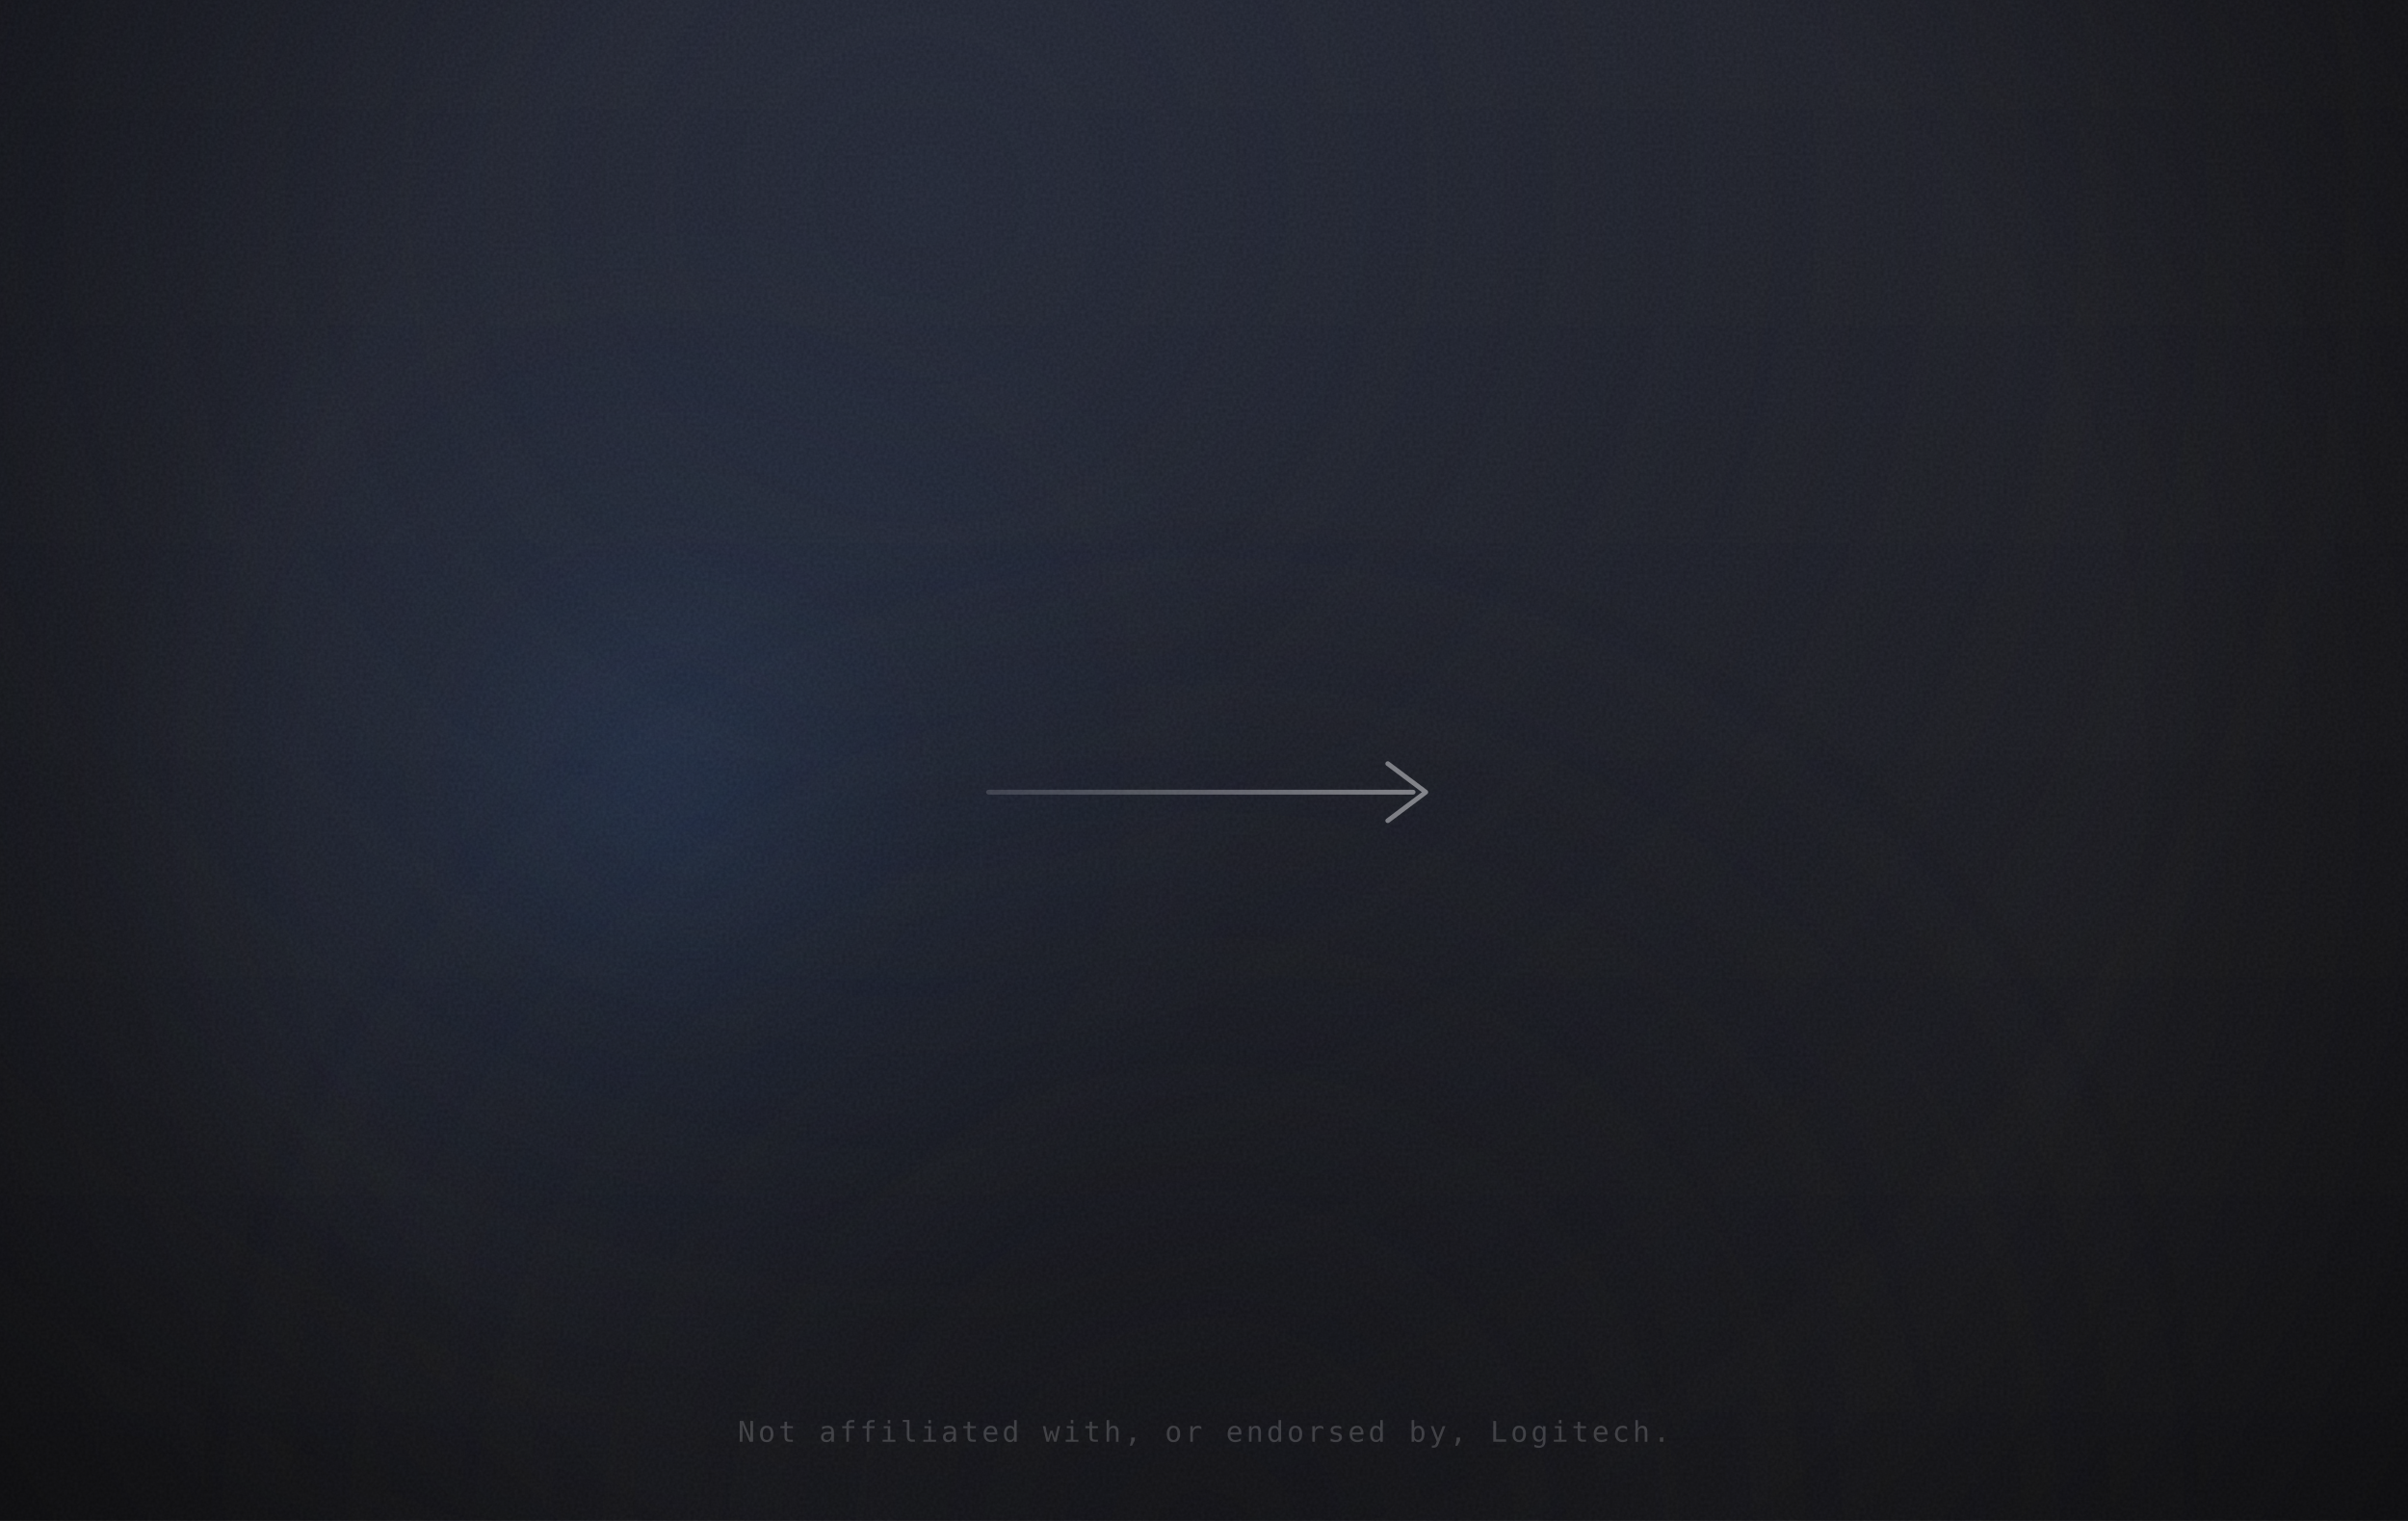
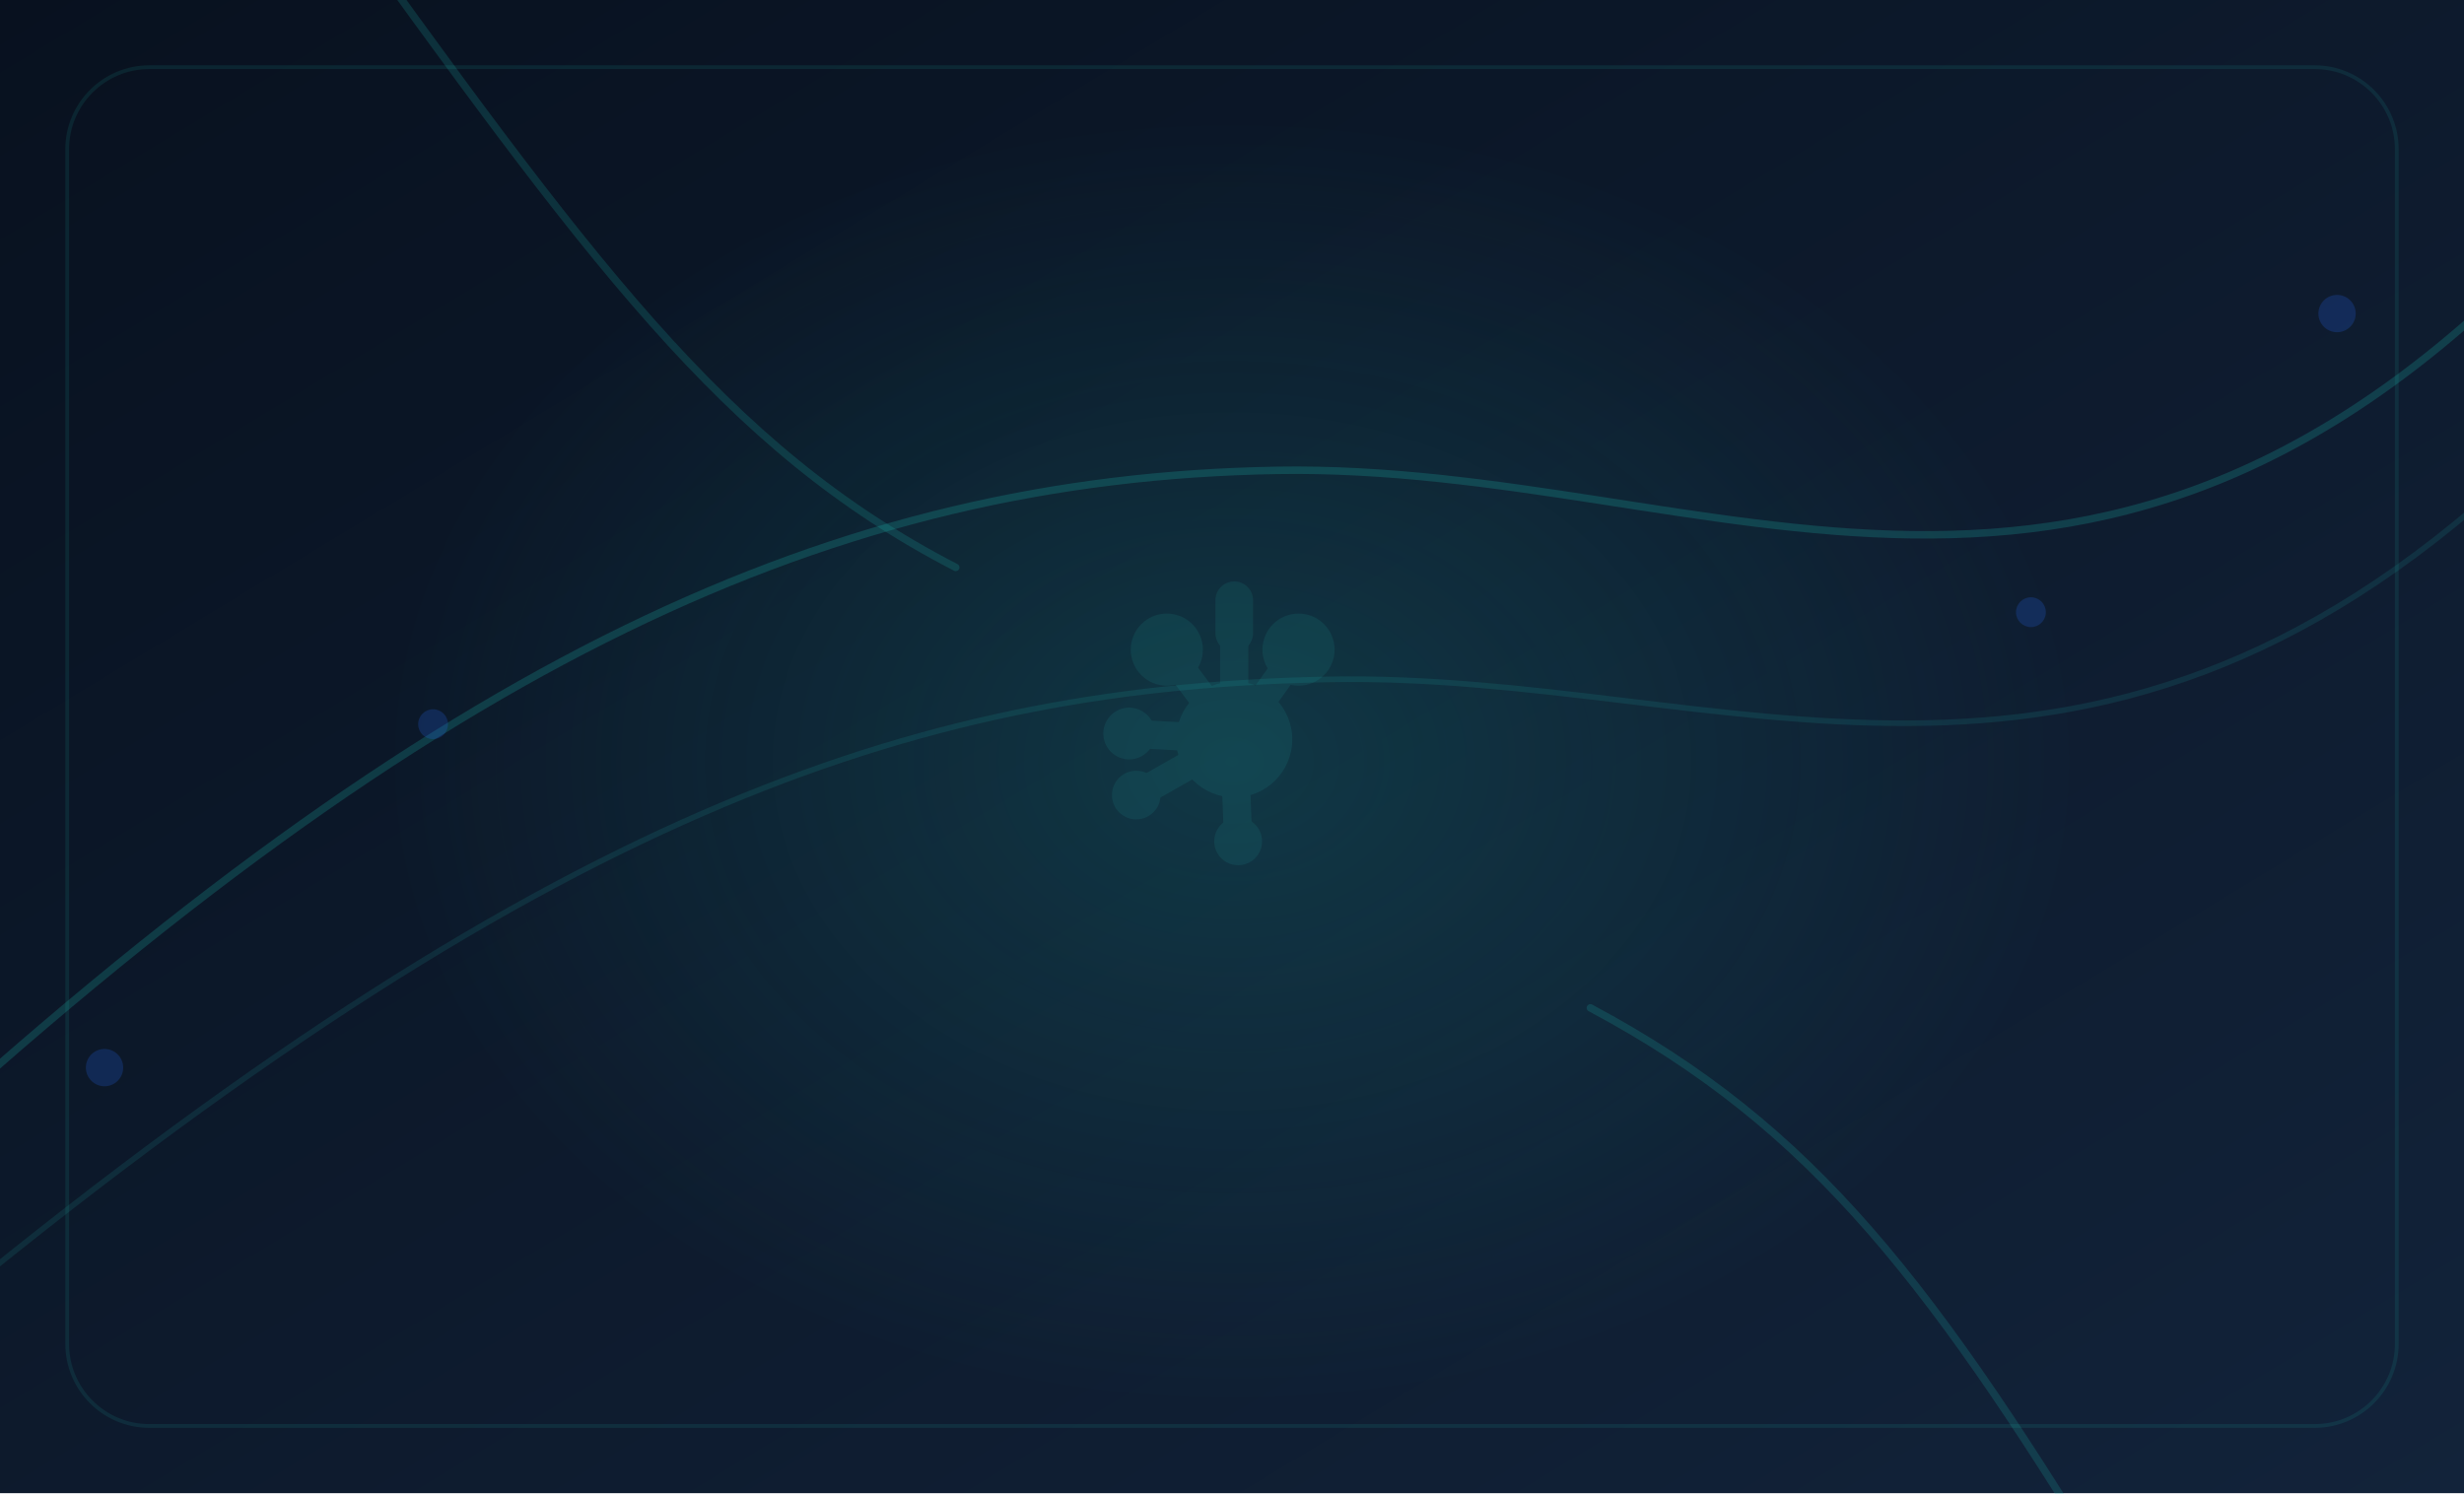
- <svg xmlns="http://www.w3.org/2000/svg" class="art" id="dmg-art" viewBox="0 0 760 480" width="760" height="480">
+ <svg xmlns="http://www.w3.org/2000/svg" width="660" height="400" viewBox="0 0 660 400">
  <defs>
-     <linearGradient id="g-field" x1="0" y1="0" x2="0" y2="480" gradientUnits="userSpaceOnUse">
-       <stop id="g-field-0" offset="0" stop-color="#1c1c21" />
-       <stop id="g-field-1" offset="1" stop-color="#151518" />
+     <linearGradient id="field" x1="0" y1="0" x2="1" y2="1">
+       <stop offset="0" stop-color="#08111F" />
+       <stop offset="1" stop-color="#12233A" />
    </linearGradient>
-     <radialGradient id="g-ambient" cx="290" cy="62" r="470" gradientUnits="userSpaceOnUse">
-       <stop id="g-ambient-0" offset="0" stop-color="#2a3550" stop-opacity="0.42" />
-       <stop id="g-ambient-1" offset="1" stop-color="#2a3550" stop-opacity="0" />
+     <radialGradient id="halo" cx="50%" cy="50%" r="50%">
+       <stop offset="0" stop-color="#22D3C5" stop-opacity=".16" />
+       <stop offset="1" stop-color="#22D3C5" stop-opacity="0" />
    </radialGradient>
-     <radialGradient id="g-bloom" cx="212" cy="250" r="186" gradientUnits="userSpaceOnUse">
-       <stop id="g-bloom-0" offset="0" stop-color="#3b82f6" stop-opacity="0.12" />
-       <stop id="g-bloom-1" offset="0.46" stop-color="#3b82f6" stop-opacity="0.041" />
-       <stop offset="1" stop-color="#3b82f6" stop-opacity="0" />
-     </radialGradient>
-     <radialGradient id="g-floor" cx="380" cy="486" r="330" gradientUnits="userSpaceOnUse">
-       <stop id="g-floor-0" offset="0" stop-color="#0f0f12" stop-opacity="0.55" />
-       <stop offset="1" stop-color="#0f0f12" stop-opacity="0" />
-     </radialGradient>
-     <radialGradient id="g-vignette" cx="380" cy="232" r="468" gradientUnits="userSpaceOnUse">
-       <stop offset="0" stop-color="#000000" stop-opacity="0" />
-       <stop offset="0.62" stop-color="#000000" stop-opacity="0" />
-       <stop id="g-vig-1" offset="0.86" stop-color="#000000" stop-opacity="0.28" />
-       <stop id="g-vig-2" offset="1" stop-color="#000000" stop-opacity="0.42" />
-     </radialGradient>
-     <linearGradient id="g-arrow" x1="312" y1="0" x2="450" y2="0" gradientUnits="userSpaceOnUse">
-       <stop id="g-arrow-0" offset="0" stop-color="#e8e8ec" stop-opacity="0.16" />
-       <stop id="g-arrow-1" offset="1" stop-color="#e8e8ec" stop-opacity="0.5" />
-     </linearGradient>
-     <filter id="grain" x="0" y="0" width="100%" height="100%">
-       <feTurbulence type="fractalNoise" baseFrequency="0.9" numOctaves="2" stitchTiles="stitch" result="n" />
-       <feColorMatrix in="n" type="matrix" values="0 0 0 0 0.5  0 0 0 0 0.5  0 0 0 0 0.5  0 0 0 0.5 0" />
-     </filter>
  </defs>
-   <rect width="760" height="480" fill="url(#g-field)" />
-   <rect id="ambient-rect" width="760" height="480" fill="url(#g-ambient)" />
-   <rect width="760" height="480" fill="url(#g-bloom)" />
-   <rect width="760" height="480" fill="url(#g-floor)" />
-   <rect width="760" height="480" fill="url(#g-vignette)" />
-   <rect id="grain-rect" width="760" height="480" filter="url(#grain)" style="mix-blend-mode:soft-light" />
-   <path id="arrow-path" d="M312 250 L446 250 M438 241 L450 250 L438 259" fill="none" stroke="url(#g-arrow)" stroke-width="1.5" stroke-linecap="round" stroke-linejoin="round" />
-   <text id="legal" x="380" y="455" text-anchor="middle" font-family="ui-monospace, 'SF Mono', Menlo, monospace" font-size="9" letter-spacing="1" fill="#e8e8ec" fill-opacity="0.2">Not affiliated with, or endorsed by, Logitech.</text>
+   <rect width="660" height="400" fill="url(#field)" />
+   <ellipse cx="330" cy="204" rx="230" ry="172" fill="url(#halo)" />
+   <g fill="none" stroke="#22D3C5" stroke-linecap="round">
+     <path d="M-28 310 C118 176 224 128 342 126 S562 196 688 60" opacity=".19" stroke-width="2" />
+     <path d="M-12 348 C152 214 250 184 356 182 S558 234 674 126" opacity=".11" stroke-width="1.5" />
+     <path d="M86 -30 C158 70 194 120 256 152" opacity=".16" stroke-width="2" />
+     <path d="M570 430 C518 344 486 302 426 270" opacity=".16" stroke-width="2" />
+   </g>
+   <g fill="#2563EB" opacity=".22">
+     <circle cx="28" cy="286" r="5" />
+     <circle cx="116" cy="194" r="4" />
+     <circle cx="544" cy="164" r="4" />
+     <circle cx="626" cy="84" r="5" />
+   </g>
+   <g transform="translate(276 144) scale(.105)" fill="#22D3C5" opacity=".09">
+     <path d="M520 515 L348 286 M520 515 L684 286 M520 515 L520 202 M520 515 L252 500 M520 515 L270 657 M520 515 L530 775" stroke="#22D3C5" stroke-width="72" stroke-linecap="round" />
+     <circle cx="520" cy="515" r="148" />
+     <circle cx="348" cy="286" r="92" />
+     <circle cx="684" cy="286" r="92" />
+     <rect x="472" y="112" width="96" height="180" rx="48" />
+     <circle cx="252" cy="500" r="66" />
+     <circle cx="270" cy="657" r="62" />
+     <circle cx="530" cy="775" r="61" />
+   </g>
+   <rect x="18" y="18" width="624" height="364" rx="22" fill="none" stroke="#22D3C5" stroke-opacity=".10" />
</svg>
